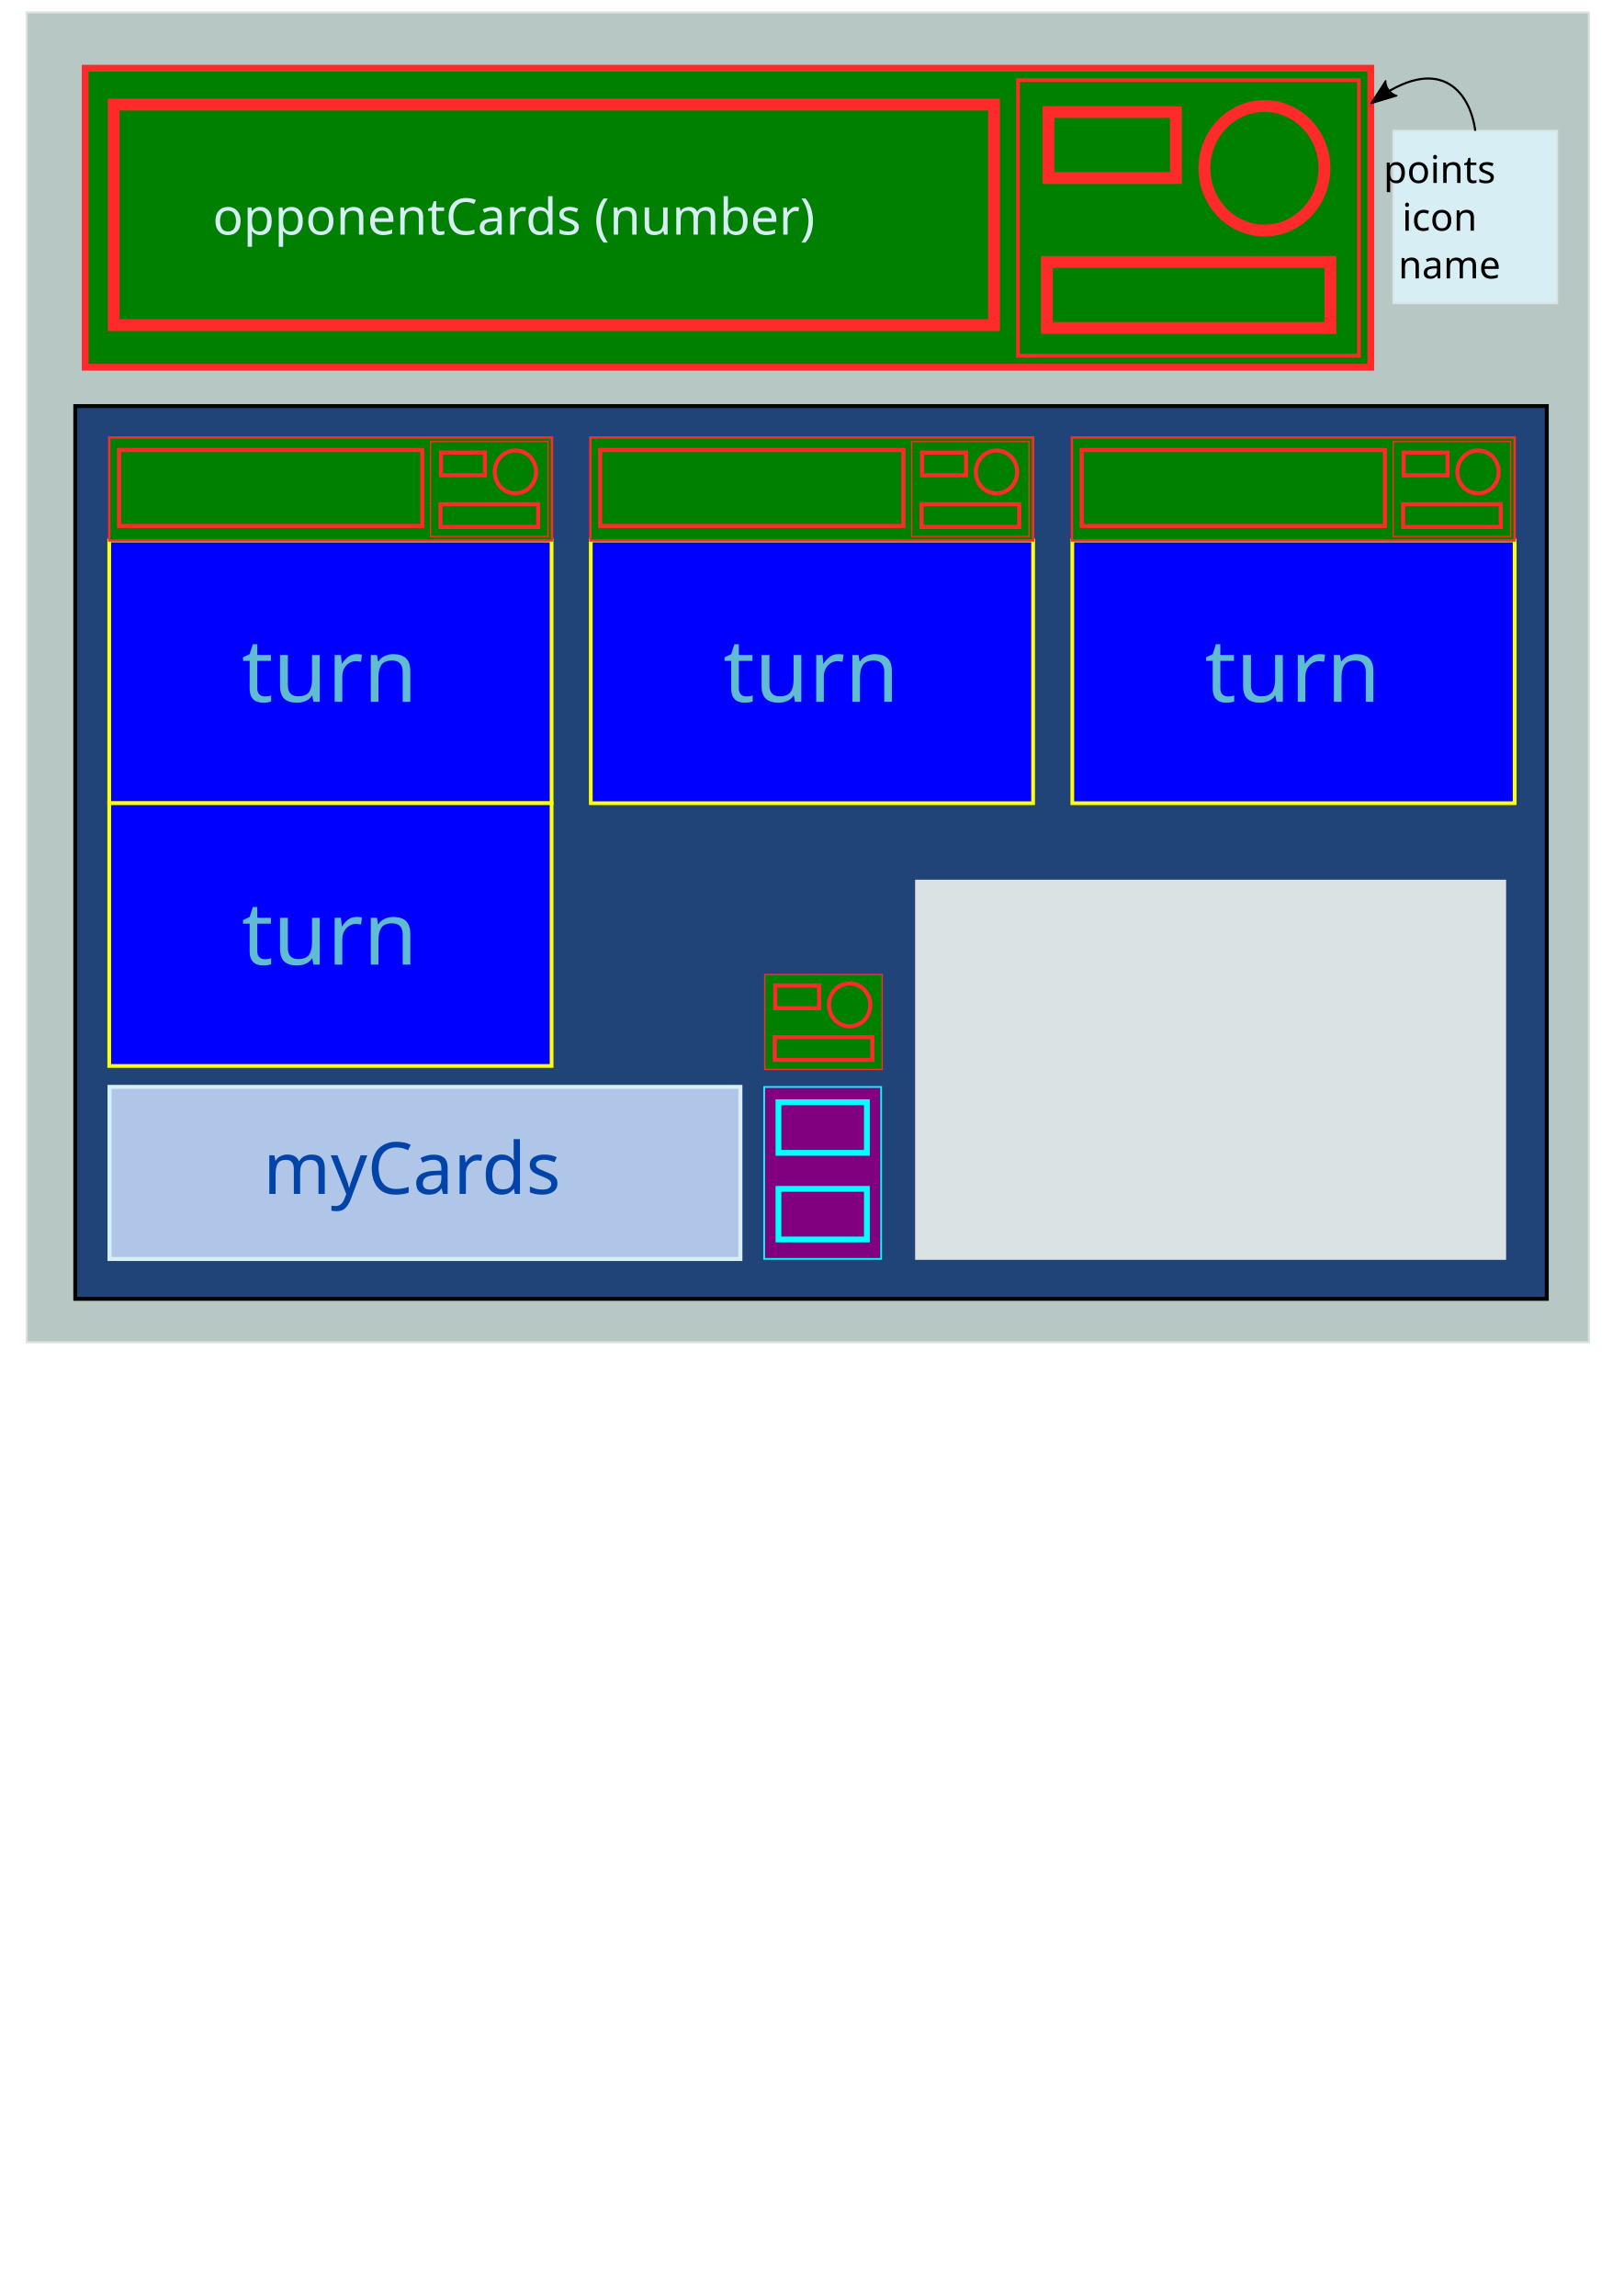
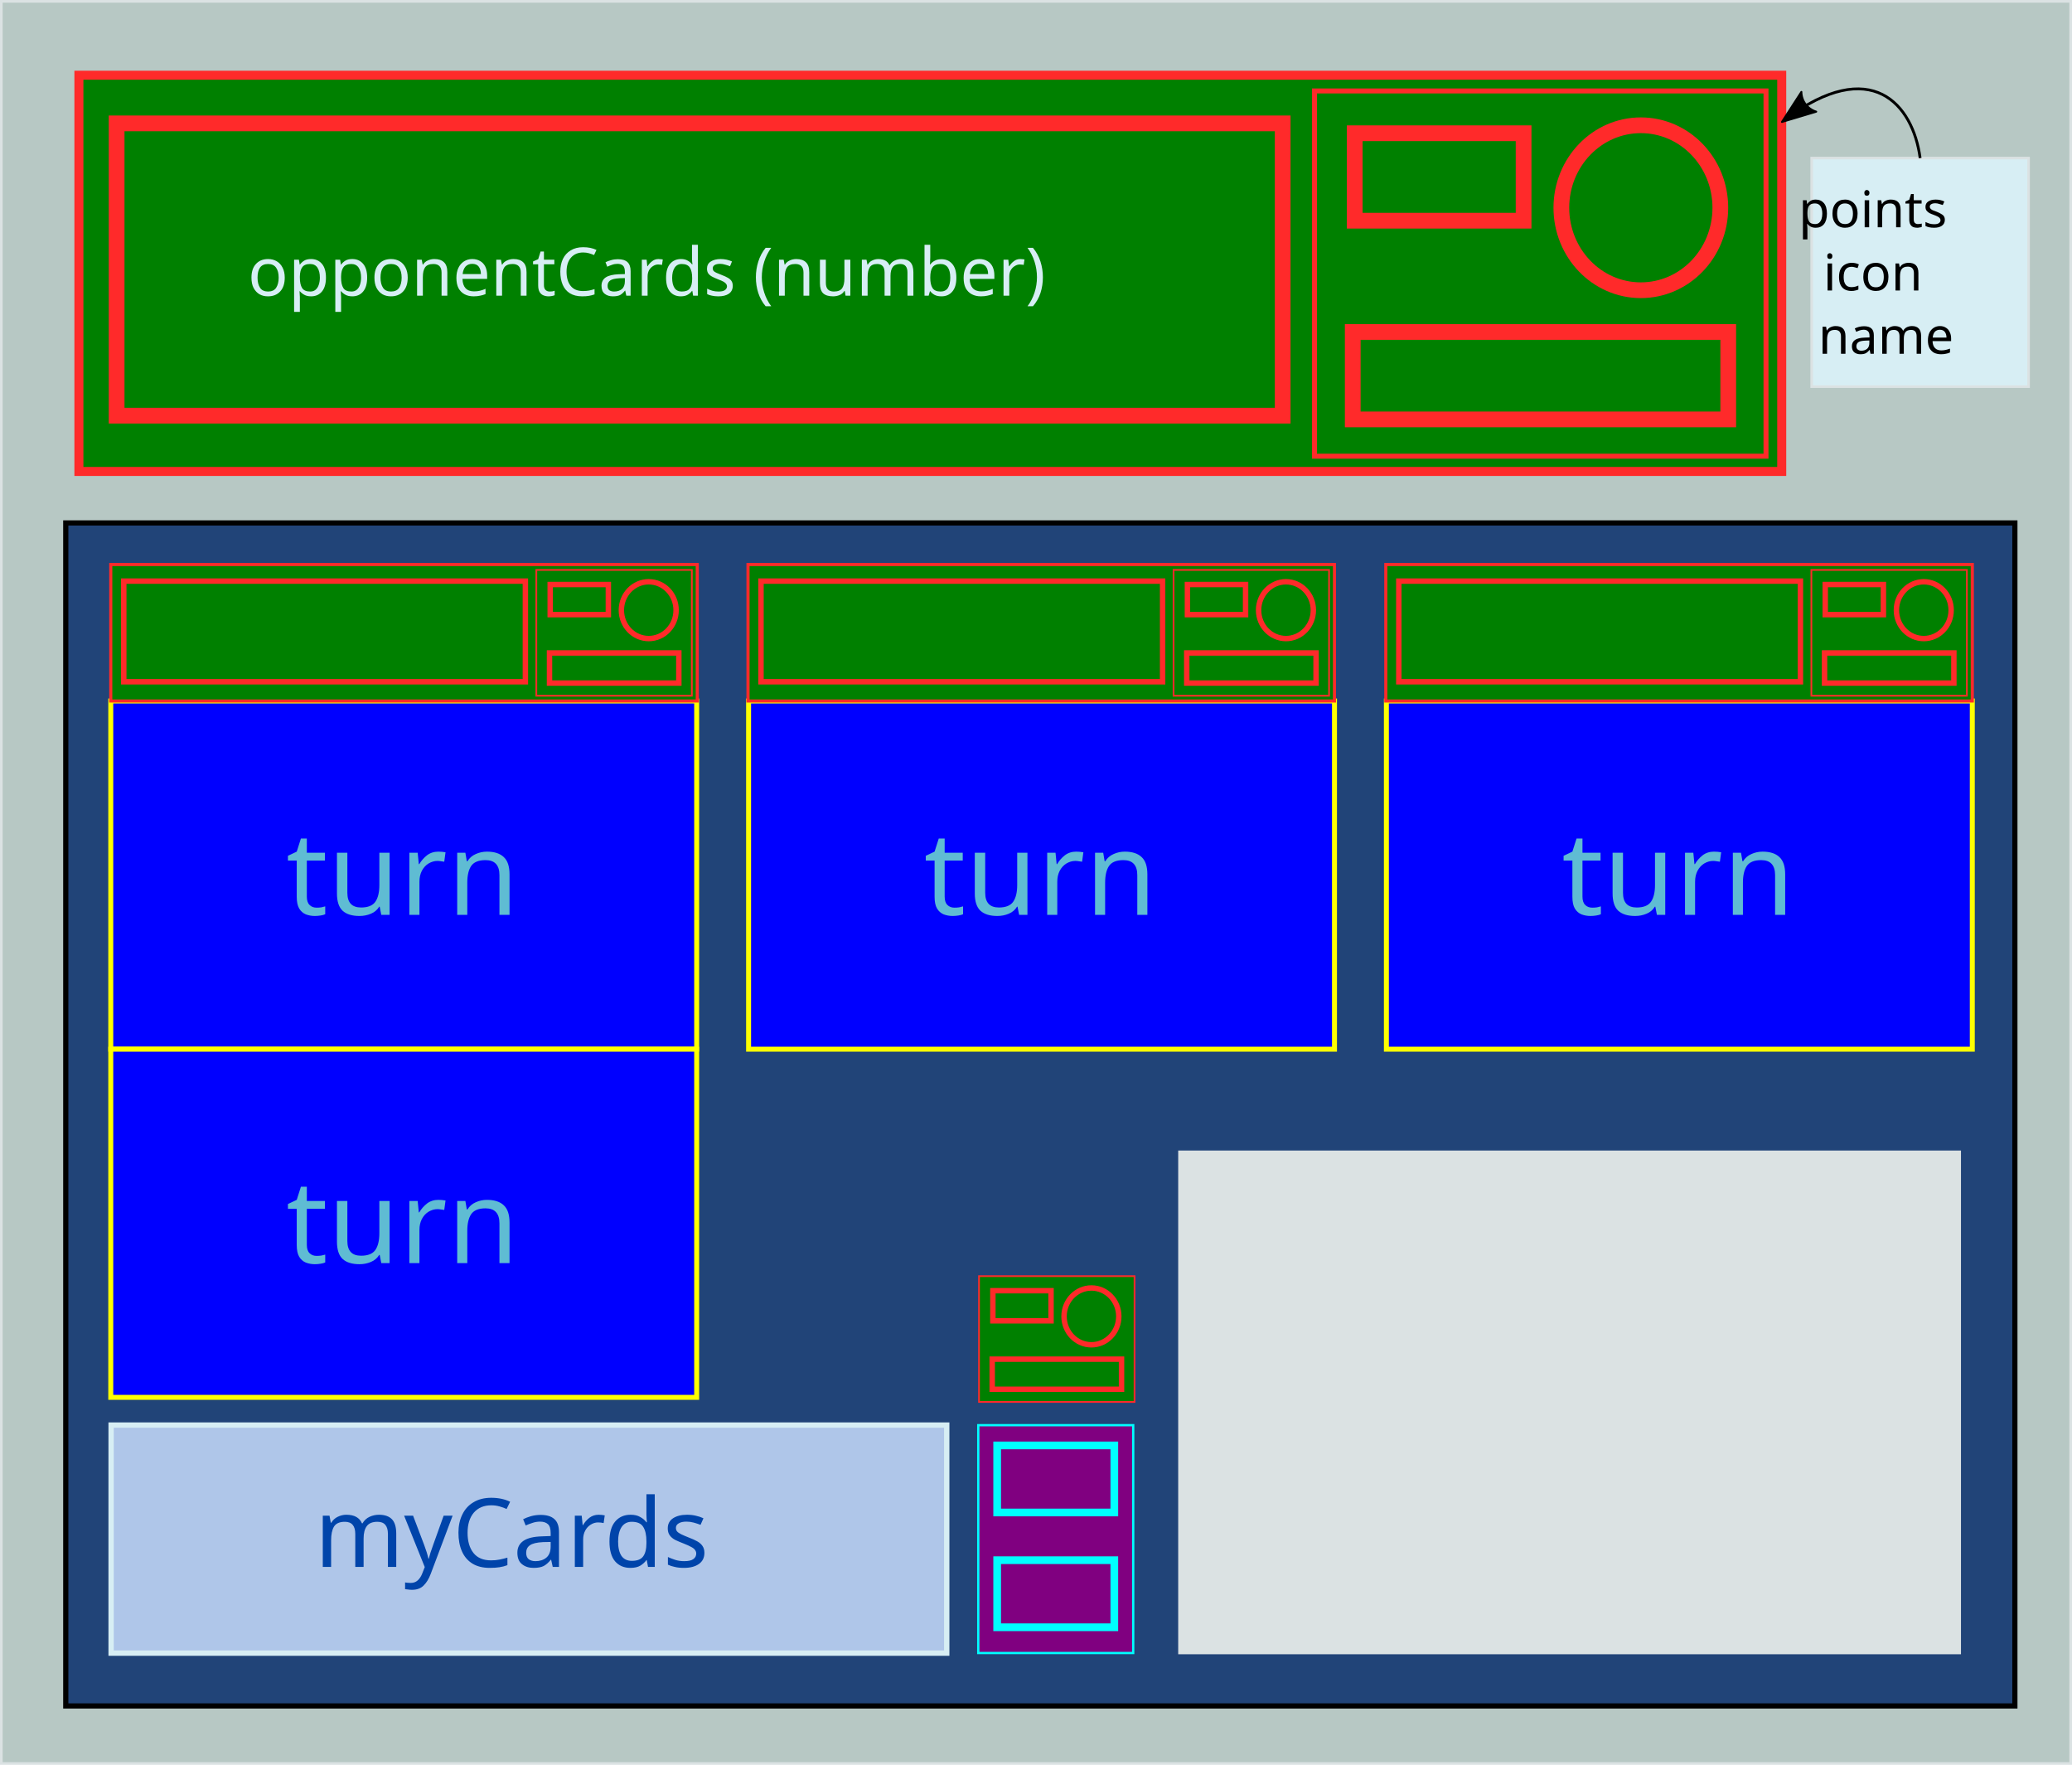
- <svg xmlns="http://www.w3.org/2000/svg" width="210mm" height="297mm" viewBox="0 0 210 297" version="1.1" id="svg8">
+ <svg xmlns="http://www.w3.org/2000/svg" width="202.318mm" height="172.276mm" viewBox="0 0 202.318 172.276" version="1.1" id="svg8">
  <defs id="defs2">
-     <marker orient="auto" refY="0.0" refX="0.0" id="Arrow2Lend" style="overflow:visible;">
-       <path id="path1234" style="fill-rule:evenodd;stroke-width:0.625;stroke-linejoin:round;stroke:#000000;stroke-opacity:1;fill:#000000;fill-opacity:1" d="M 8.719,4.034 L -2.207,0.016 L 8.719,-4.002 C 6.973,-1.63 6.983,1.616 8.719,4.034 z " transform="scale(1.1) rotate(180) translate(1,0)" />
+     <marker orient="auto" refY="0" refX="0" id="Arrow2Lend" style="overflow:visible">
+       <path id="path1234" style="fill:#000000;fill-opacity:1;fill-rule:evenodd;stroke:#000000;stroke-width:0.625;stroke-linejoin:round;stroke-opacity:1" d="M 8.719,4.034 -2.207,0.016 8.719,-4.002 c -1.745,2.372 -1.735,5.617 -6e-7,8.035 z" transform="matrix(-1.1,0,0,-1.1,-1.1,0)" />
    </marker>
-     <marker orient="auto" refY="0.0" refX="0.0" id="Arrow1Lend" style="overflow:visible;">
-       <path id="path1216" d="M 0.0,0.0 L 5.0,-5.0 L -12.5,0.0 L 5.0,5.0 L 0.0,0.0 z " style="fill-rule:evenodd;stroke:#000000;stroke-width:1pt;stroke-opacity:1;fill:#000000;fill-opacity:1" transform="scale(0.8) rotate(180) translate(12.5,0)" />
+     <marker orient="auto" refY="0" refX="0" id="Arrow1Lend" style="overflow:visible">
+       <path id="path1216" d="M 0,0 5,-5 -12.5,0 5,5 Z" style="fill:#000000;fill-opacity:1;fill-rule:evenodd;stroke:#000000;stroke-width:1pt;stroke-opacity:1" transform="matrix(-0.8,0,0,-0.8,-10,0)" />
    </marker>
-     <marker orient="auto" refY="0.0" refX="0.0" id="Arrow1Lstart" style="overflow:visible">
-       <path id="path1213" d="M 0.0,0.0 L 5.0,-5.0 L -12.5,0.0 L 5.0,5.0 L 0.0,0.0 z " style="fill-rule:evenodd;stroke:#000000;stroke-width:1pt;stroke-opacity:1;fill:#000000;fill-opacity:1" transform="scale(0.8) translate(12.5,0)" />
+     <marker orient="auto" refY="0" refX="0" id="Arrow1Lstart" style="overflow:visible">
+       <path id="path1213" d="M 0,0 5,-5 -12.5,0 5,5 Z" style="fill:#000000;fill-opacity:1;fill-rule:evenodd;stroke:#000000;stroke-width:1pt;stroke-opacity:1" transform="matrix(0.8,0,0,0.8,10,0)" />
    </marker>
  </defs>
-   <g id="layer1">
+   <g id="layer1" transform="translate(-3.313483,-1.482909)">
    <rect style="fill:#b7c8c4;fill-opacity:1;stroke:#dbe2e3;stroke-width:0.26;stroke-miterlimit:4;stroke-dasharray:none;stroke-dashoffset:0;stroke-opacity:1" id="rect5417" width="202.059" height="172.016" x="3.443" y="1.613" />
    <rect style="fill:#d7eef4;fill-opacity:1;stroke:#dbe2e3;stroke-width:0.251;stroke-miterlimit:4;stroke-dasharray:none;stroke-dashoffset:0;stroke-opacity:1" id="rect1975" width="21.181" height="22.315" x="180.212" y="16.913" />
    <rect style="fill:#214478;fill-opacity:1;stroke:#000000;stroke-width:0.506;stroke-miterlimit:4;stroke-dasharray:none;stroke-dashoffset:0;stroke-opacity:1" id="rect815" width="190.319" height="115.483" x="9.735" y="52.53" />
    <g id="g923" transform="matrix(2.90343,0,0,2.90343,-27.549,-238.6223)">
      <rect transform="scale(1,-1)" y="-98.548" x="13.283" height="13.322" width="57.267" id="rect819-3" style="fill:#008000;fill-opacity:1;stroke:#ff2a2a;stroke-width:0.303;stroke-miterlimit:4;stroke-dasharray:none;stroke-dashoffset:0;stroke-opacity:1" />
      <rect y="86.845" x="14.552" height="9.827" width="39.215" id="rect897" style="fill:#008000;fill-opacity:1;stroke:#ff2a2a;stroke-width:0.529;stroke-miterlimit:4;stroke-dasharray:none;stroke-dashoffset:0;stroke-opacity:1" />
      <rect style="fill:#008000;fill-opacity:1;stroke:#ff2a2a;stroke-width:0.167;stroke-miterlimit:4;stroke-dasharray:none;stroke-dashoffset:0;stroke-opacity:1" id="rect863-0-2" width="15.185" height="12.28" x="54.836" y="85.755" />
      <ellipse style="fill:#008000;fill-opacity:1;stroke:#ff2a2a;stroke-width:0.529;stroke-miterlimit:4;stroke-dasharray:none;stroke-dashoffset:0;stroke-opacity:1" id="path899-4-7-0" cx="65.812" cy="89.682" rx="2.673" ry="2.773" />
      <rect style="fill:#008000;fill-opacity:1;stroke:#ff2a2a;stroke-width:0.529;stroke-miterlimit:4;stroke-dasharray:none;stroke-dashoffset:0;stroke-opacity:1" id="rect901-3-2-4" width="12.628" height="2.94" x="56.123" y="93.858" />
      <rect style="fill:#008000;fill-opacity:1;stroke:#ff2a2a;stroke-width:0.529;stroke-miterlimit:4;stroke-dasharray:none;stroke-dashoffset:0;stroke-opacity:1" id="rect903-8-9-4" width="5.679" height="2.94" x="56.19" y="87.177" />
    </g>
    <rect style="fill:#0000ff;fill-opacity:1;stroke:#ffff00;stroke-width:0.484;stroke-miterlimit:4;stroke-dasharray:none;stroke-dashoffset:0;stroke-opacity:1" id="rect819-1" width="57.21" height="33.988" x="76.408" y="-103.9" transform="scale(1,-1)" />
    <rect style="fill:#0000ff;fill-opacity:1;stroke:#ffff00;stroke-width:0.484;stroke-miterlimit:4;stroke-dasharray:none;stroke-dashoffset:0;stroke-opacity:1" id="rect819-3-7" width="57.21" height="33.988" x="14.129" y="-103.9" transform="scale(1,-1)" />
    <rect style="fill:#0000ff;fill-opacity:1;stroke:#ffff00;stroke-width:0.484;stroke-miterlimit:4;stroke-dasharray:none;stroke-dashoffset:0;stroke-opacity:1" id="rect819-6-1" width="57.21" height="33.988" x="138.686" y="-103.9" transform="scale(1,-1)" />
    <rect style="fill:#afc6e9;fill-opacity:1;stroke:#d7eef4;stroke-width:0.52;stroke-miterlimit:4;stroke-dasharray:none;stroke-dashoffset:0;stroke-opacity:1" id="rect863" width="81.594" height="22.264" x="14.163" y="140.594" />
    <rect style="fill:#dbe2e3;fill-opacity:1;stroke:#dbe2e3;stroke-width:0.529;stroke-miterlimit:4;stroke-dasharray:none;stroke-dashoffset:0;stroke-opacity:1" id="rect865" width="75.905" height="48.643" x="118.622" y="114.059" />
    <rect style="fill:#008000;fill-opacity:1;stroke:#ff2a2a;stroke-width:0.167;stroke-miterlimit:4;stroke-dasharray:none;stroke-dashoffset:0;stroke-opacity:1" id="rect863-0" width="15.185" height="12.28" x="98.908" y="126.056" />
    <rect style="fill:#0000ff;fill-opacity:1;stroke:#ffff00;stroke-width:0.484;stroke-miterlimit:4;stroke-dasharray:none;stroke-dashoffset:0;stroke-opacity:1" id="rect819-3-7-5" width="57.21" height="33.988" x="14.129" y="-137.889" transform="scale(1,-1)" />
    <ellipse style="fill:#008000;fill-opacity:1;stroke:#ff2a2a;stroke-width:0.529;stroke-miterlimit:4;stroke-dasharray:none;stroke-dashoffset:0;stroke-opacity:1" id="path899-4-7" cx="109.884" cy="129.984" rx="2.673" ry="2.773" />
    <rect style="fill:#008000;fill-opacity:1;stroke:#ff2a2a;stroke-width:0.529;stroke-miterlimit:4;stroke-dasharray:none;stroke-dashoffset:0;stroke-opacity:1" id="rect901-3-2" width="12.628" height="2.94" x="100.196" y="134.16" />
    <rect style="fill:#008000;fill-opacity:1;stroke:#ff2a2a;stroke-width:0.529;stroke-miterlimit:4;stroke-dasharray:none;stroke-dashoffset:0;stroke-opacity:1" id="rect903-8-9" width="5.679" height="2.94" x="100.262" y="127.478" />
    <g id="g923-5" transform="translate(0.8463826,-28.63575)">
      <rect transform="scale(1,-1)" y="-98.548" x="13.283" height="13.322" width="57.267" id="rect819-3-9" style="fill:#008000;fill-opacity:1;stroke:#ff2a2a;stroke-width:0.303;stroke-miterlimit:4;stroke-dasharray:none;stroke-dashoffset:0;stroke-opacity:1" />
      <rect y="86.845" x="14.552" height="9.827" width="39.215" id="rect897-5" style="fill:#008000;fill-opacity:1;stroke:#ff2a2a;stroke-width:0.529;stroke-miterlimit:4;stroke-dasharray:none;stroke-dashoffset:0;stroke-opacity:1" />
      <rect style="fill:#008000;fill-opacity:1;stroke:#ff2a2a;stroke-width:0.167;stroke-miterlimit:4;stroke-dasharray:none;stroke-dashoffset:0;stroke-opacity:1" id="rect863-0-2-3" width="15.185" height="12.28" x="54.836" y="85.755" />
      <ellipse style="fill:#008000;fill-opacity:1;stroke:#ff2a2a;stroke-width:0.529;stroke-miterlimit:4;stroke-dasharray:none;stroke-dashoffset:0;stroke-opacity:1" id="path899-4-7-0-2" cx="65.812" cy="89.682" rx="2.673" ry="2.773" />
      <rect style="fill:#008000;fill-opacity:1;stroke:#ff2a2a;stroke-width:0.529;stroke-miterlimit:4;stroke-dasharray:none;stroke-dashoffset:0;stroke-opacity:1" id="rect901-3-2-4-7" width="12.628" height="2.94" x="56.123" y="93.858" />
      <rect style="fill:#008000;fill-opacity:1;stroke:#ff2a2a;stroke-width:0.529;stroke-miterlimit:4;stroke-dasharray:none;stroke-dashoffset:0;stroke-opacity:1" id="rect903-8-9-4-3" width="5.679" height="2.94" x="56.19" y="87.177" />
    </g>
    <g id="g923-9" transform="translate(63.06796,-28.63575)">
      <rect transform="scale(1,-1)" y="-98.548" x="13.283" height="13.322" width="57.267" id="rect819-3-77" style="fill:#008000;fill-opacity:1;stroke:#ff2a2a;stroke-width:0.303;stroke-miterlimit:4;stroke-dasharray:none;stroke-dashoffset:0;stroke-opacity:1" />
      <rect y="86.845" x="14.552" height="9.827" width="39.215" id="rect897-9" style="fill:#008000;fill-opacity:1;stroke:#ff2a2a;stroke-width:0.529;stroke-miterlimit:4;stroke-dasharray:none;stroke-dashoffset:0;stroke-opacity:1" />
      <rect style="fill:#008000;fill-opacity:1;stroke:#ff2a2a;stroke-width:0.167;stroke-miterlimit:4;stroke-dasharray:none;stroke-dashoffset:0;stroke-opacity:1" id="rect863-0-2-5" width="15.185" height="12.28" x="54.836" y="85.755" />
      <ellipse style="fill:#008000;fill-opacity:1;stroke:#ff2a2a;stroke-width:0.529;stroke-miterlimit:4;stroke-dasharray:none;stroke-dashoffset:0;stroke-opacity:1" id="path899-4-7-0-3" cx="65.812" cy="89.682" rx="2.673" ry="2.773" />
      <rect style="fill:#008000;fill-opacity:1;stroke:#ff2a2a;stroke-width:0.529;stroke-miterlimit:4;stroke-dasharray:none;stroke-dashoffset:0;stroke-opacity:1" id="rect901-3-2-4-3" width="12.628" height="2.94" x="56.123" y="93.858" />
      <rect style="fill:#008000;fill-opacity:1;stroke:#ff2a2a;stroke-width:0.529;stroke-miterlimit:4;stroke-dasharray:none;stroke-dashoffset:0;stroke-opacity:1" id="rect903-8-9-4-38" width="5.679" height="2.94" x="56.19" y="87.177" />
    </g>
    <g id="g923-58" transform="translate(125.3464,-28.63575)">
      <rect transform="scale(1,-1)" y="-98.548" x="13.283" height="13.322" width="57.267" id="rect819-3-96" style="fill:#008000;fill-opacity:1;stroke:#ff2a2a;stroke-width:0.303;stroke-miterlimit:4;stroke-dasharray:none;stroke-dashoffset:0;stroke-opacity:1" />
      <rect y="86.845" x="14.552" height="9.827" width="39.215" id="rect897-0" style="fill:#008000;fill-opacity:1;stroke:#ff2a2a;stroke-width:0.529;stroke-miterlimit:4;stroke-dasharray:none;stroke-dashoffset:0;stroke-opacity:1" />
      <rect style="fill:#008000;fill-opacity:1;stroke:#ff2a2a;stroke-width:0.167;stroke-miterlimit:4;stroke-dasharray:none;stroke-dashoffset:0;stroke-opacity:1" id="rect863-0-2-4" width="15.185" height="12.28" x="54.836" y="85.755" />
      <ellipse style="fill:#008000;fill-opacity:1;stroke:#ff2a2a;stroke-width:0.529;stroke-miterlimit:4;stroke-dasharray:none;stroke-dashoffset:0;stroke-opacity:1" id="path899-4-7-0-23" cx="65.812" cy="89.682" rx="2.673" ry="2.773" />
      <rect style="fill:#008000;fill-opacity:1;stroke:#ff2a2a;stroke-width:0.529;stroke-miterlimit:4;stroke-dasharray:none;stroke-dashoffset:0;stroke-opacity:1" id="rect901-3-2-4-37" width="12.628" height="2.94" x="56.123" y="93.858" />
      <rect style="fill:#008000;fill-opacity:1;stroke:#ff2a2a;stroke-width:0.529;stroke-miterlimit:4;stroke-dasharray:none;stroke-dashoffset:0;stroke-opacity:1" id="rect903-8-9-4-0" width="5.679" height="2.94" x="56.19" y="87.177" />
    </g>
    <text xml:space="preserve" style="font-style:normal;font-weight:normal;font-size:11.312px;line-height:1.25;font-family:sans-serif;letter-spacing:0px;word-spacing:0px;fill:#5fbcd3;fill-opacity:1;stroke:none;stroke-width:0.606" x="93.522" y="90.792" id="text1163">
      <tspan id="tspan1161" x="93.522" y="90.792" style="fill:#5fbcd3;stroke-width:0.606">turn</tspan>
    </text>
    <text xml:space="preserve" style="font-style:normal;font-weight:normal;font-size:11.312px;line-height:1.25;font-family:sans-serif;letter-spacing:0px;word-spacing:0px;fill:#5fbcd3;fill-opacity:1;stroke:none;stroke-width:0.606" x="155.8" y="90.792" id="text1163-3">
      <tspan id="tspan1161-0" x="155.8" y="90.792" style="fill:#5fbcd3;stroke-width:0.606">turn</tspan>
    </text>
    <text xml:space="preserve" style="font-style:normal;font-weight:normal;font-size:11.312px;line-height:1.25;font-family:sans-serif;letter-spacing:0px;word-spacing:0px;fill:#5fbcd3;fill-opacity:1;stroke:none;stroke-width:0.606" x="31.243" y="90.792" id="text1163-1">
      <tspan id="tspan1161-9" x="31.243" y="90.792" style="fill:#5fbcd3;stroke-width:0.606">turn</tspan>
    </text>
    <text xml:space="preserve" style="font-style:normal;font-weight:normal;font-size:11.312px;line-height:1.25;font-family:sans-serif;letter-spacing:0px;word-spacing:0px;fill:#5fbcd3;fill-opacity:1;stroke:none;stroke-width:0.606" x="31.243" y="124.78" id="text1163-8">
      <tspan id="tspan1161-6" x="31.243" y="124.78" style="fill:#5fbcd3;stroke-width:0.606">turn</tspan>
    </text>
    <text xml:space="preserve" style="font-style:normal;font-weight:normal;font-size:9.328px;line-height:1.25;font-family:sans-serif;letter-spacing:0px;word-spacing:0px;fill:#0044aa;fill-opacity:1;stroke:none;stroke-width:0.5" x="34.035" y="154.441" id="text1201">
      <tspan id="tspan1199" x="34.035" y="154.441" style="fill:#0044aa;stroke-width:0.5">myCards</tspan>
    </text>
    <text xml:space="preserve" style="font-style:normal;font-weight:normal;font-size:6.544px;line-height:1.25;font-family:sans-serif;letter-spacing:0px;word-spacing:0px;fill:#d7eef4;fill-opacity:1;stroke:none;stroke-width:0.351" x="27.509" y="30.348" id="text1205">
      <tspan id="tspan1203" x="27.509" y="30.348" style="fill:#d7eef4;stroke-width:0.351">opponentCards (number)</tspan>
    </text>
    <text xml:space="preserve" style="font-style:normal;font-weight:normal;font-size:4.939px;line-height:1.25;font-family:sans-serif;letter-spacing:0px;word-spacing:0px;fill:#000000;fill-opacity:1;stroke:none;stroke-width:0.265" x="190.682" y="23.666" id="text1209">
      <tspan id="tspan1207" x="190.682" y="23.666" style="font-style:normal;font-variant:normal;font-weight:normal;font-stretch:normal;font-size:4.939px;font-family:sans-serif;-inkscape-font-specification:'sans-serif, Normal';font-variant-ligatures:normal;font-variant-caps:normal;font-variant-numeric:normal;font-feature-settings:normal;text-align:center;writing-mode:lr-tb;text-anchor:middle;stroke-width:0.265">points</tspan>
      <tspan x="190.682" y="29.84" style="font-style:normal;font-variant:normal;font-weight:normal;font-stretch:normal;font-size:4.939px;font-family:sans-serif;-inkscape-font-specification:'sans-serif, Normal';font-variant-ligatures:normal;font-variant-caps:normal;font-variant-numeric:normal;font-feature-settings:normal;text-align:center;writing-mode:lr-tb;text-anchor:middle;stroke-width:0.265" id="tspan1973">icon</tspan>
      <tspan x="190.682" y="36.014" style="font-style:normal;font-variant:normal;font-weight:normal;font-stretch:normal;font-size:4.939px;font-family:sans-serif;-inkscape-font-specification:'sans-serif, Normal';font-variant-ligatures:normal;font-variant-caps:normal;font-variant-numeric:normal;font-feature-settings:normal;text-align:center;writing-mode:lr-tb;text-anchor:middle;stroke-width:0.265" id="tspan1971">name</tspan>
    </text>
    <path style="fill:none;stroke:#000000;stroke-width:0.273;stroke-linecap:butt;stroke-linejoin:miter;stroke-miterlimit:4;stroke-dasharray:none;stroke-opacity:1;marker-end:url(#Arrow2Lend)" d="M 190.802,16.913 C 190.108,11.691 186.052,6.82 177.595,13.167" id="path1211" />
    <rect style="fill:#800080;fill-opacity:1;stroke:#00ffff;stroke-width:0.224;stroke-miterlimit:4;stroke-dasharray:none;stroke-dashoffset:0;stroke-opacity:1" id="rect863-0-4" width="15.128" height="22.239" x="98.836" y="140.606" />
    <rect style="fill:#800080;fill-opacity:1;stroke:#00ffff;stroke-width:0.752;stroke-miterlimit:4;stroke-dasharray:none;stroke-dashoffset:0;stroke-opacity:1" id="rect901-3-2-8" width="11.438" height="6.547" x="100.681" y="142.58" />
    <rect style="fill:#800080;fill-opacity:1;stroke:#00ffff;stroke-width:0.752;stroke-miterlimit:4;stroke-dasharray:none;stroke-dashoffset:0;stroke-opacity:1" id="rect901-3-2-8-2" width="11.438" height="6.547" x="100.681" y="153.784" />
  </g>
</svg>
